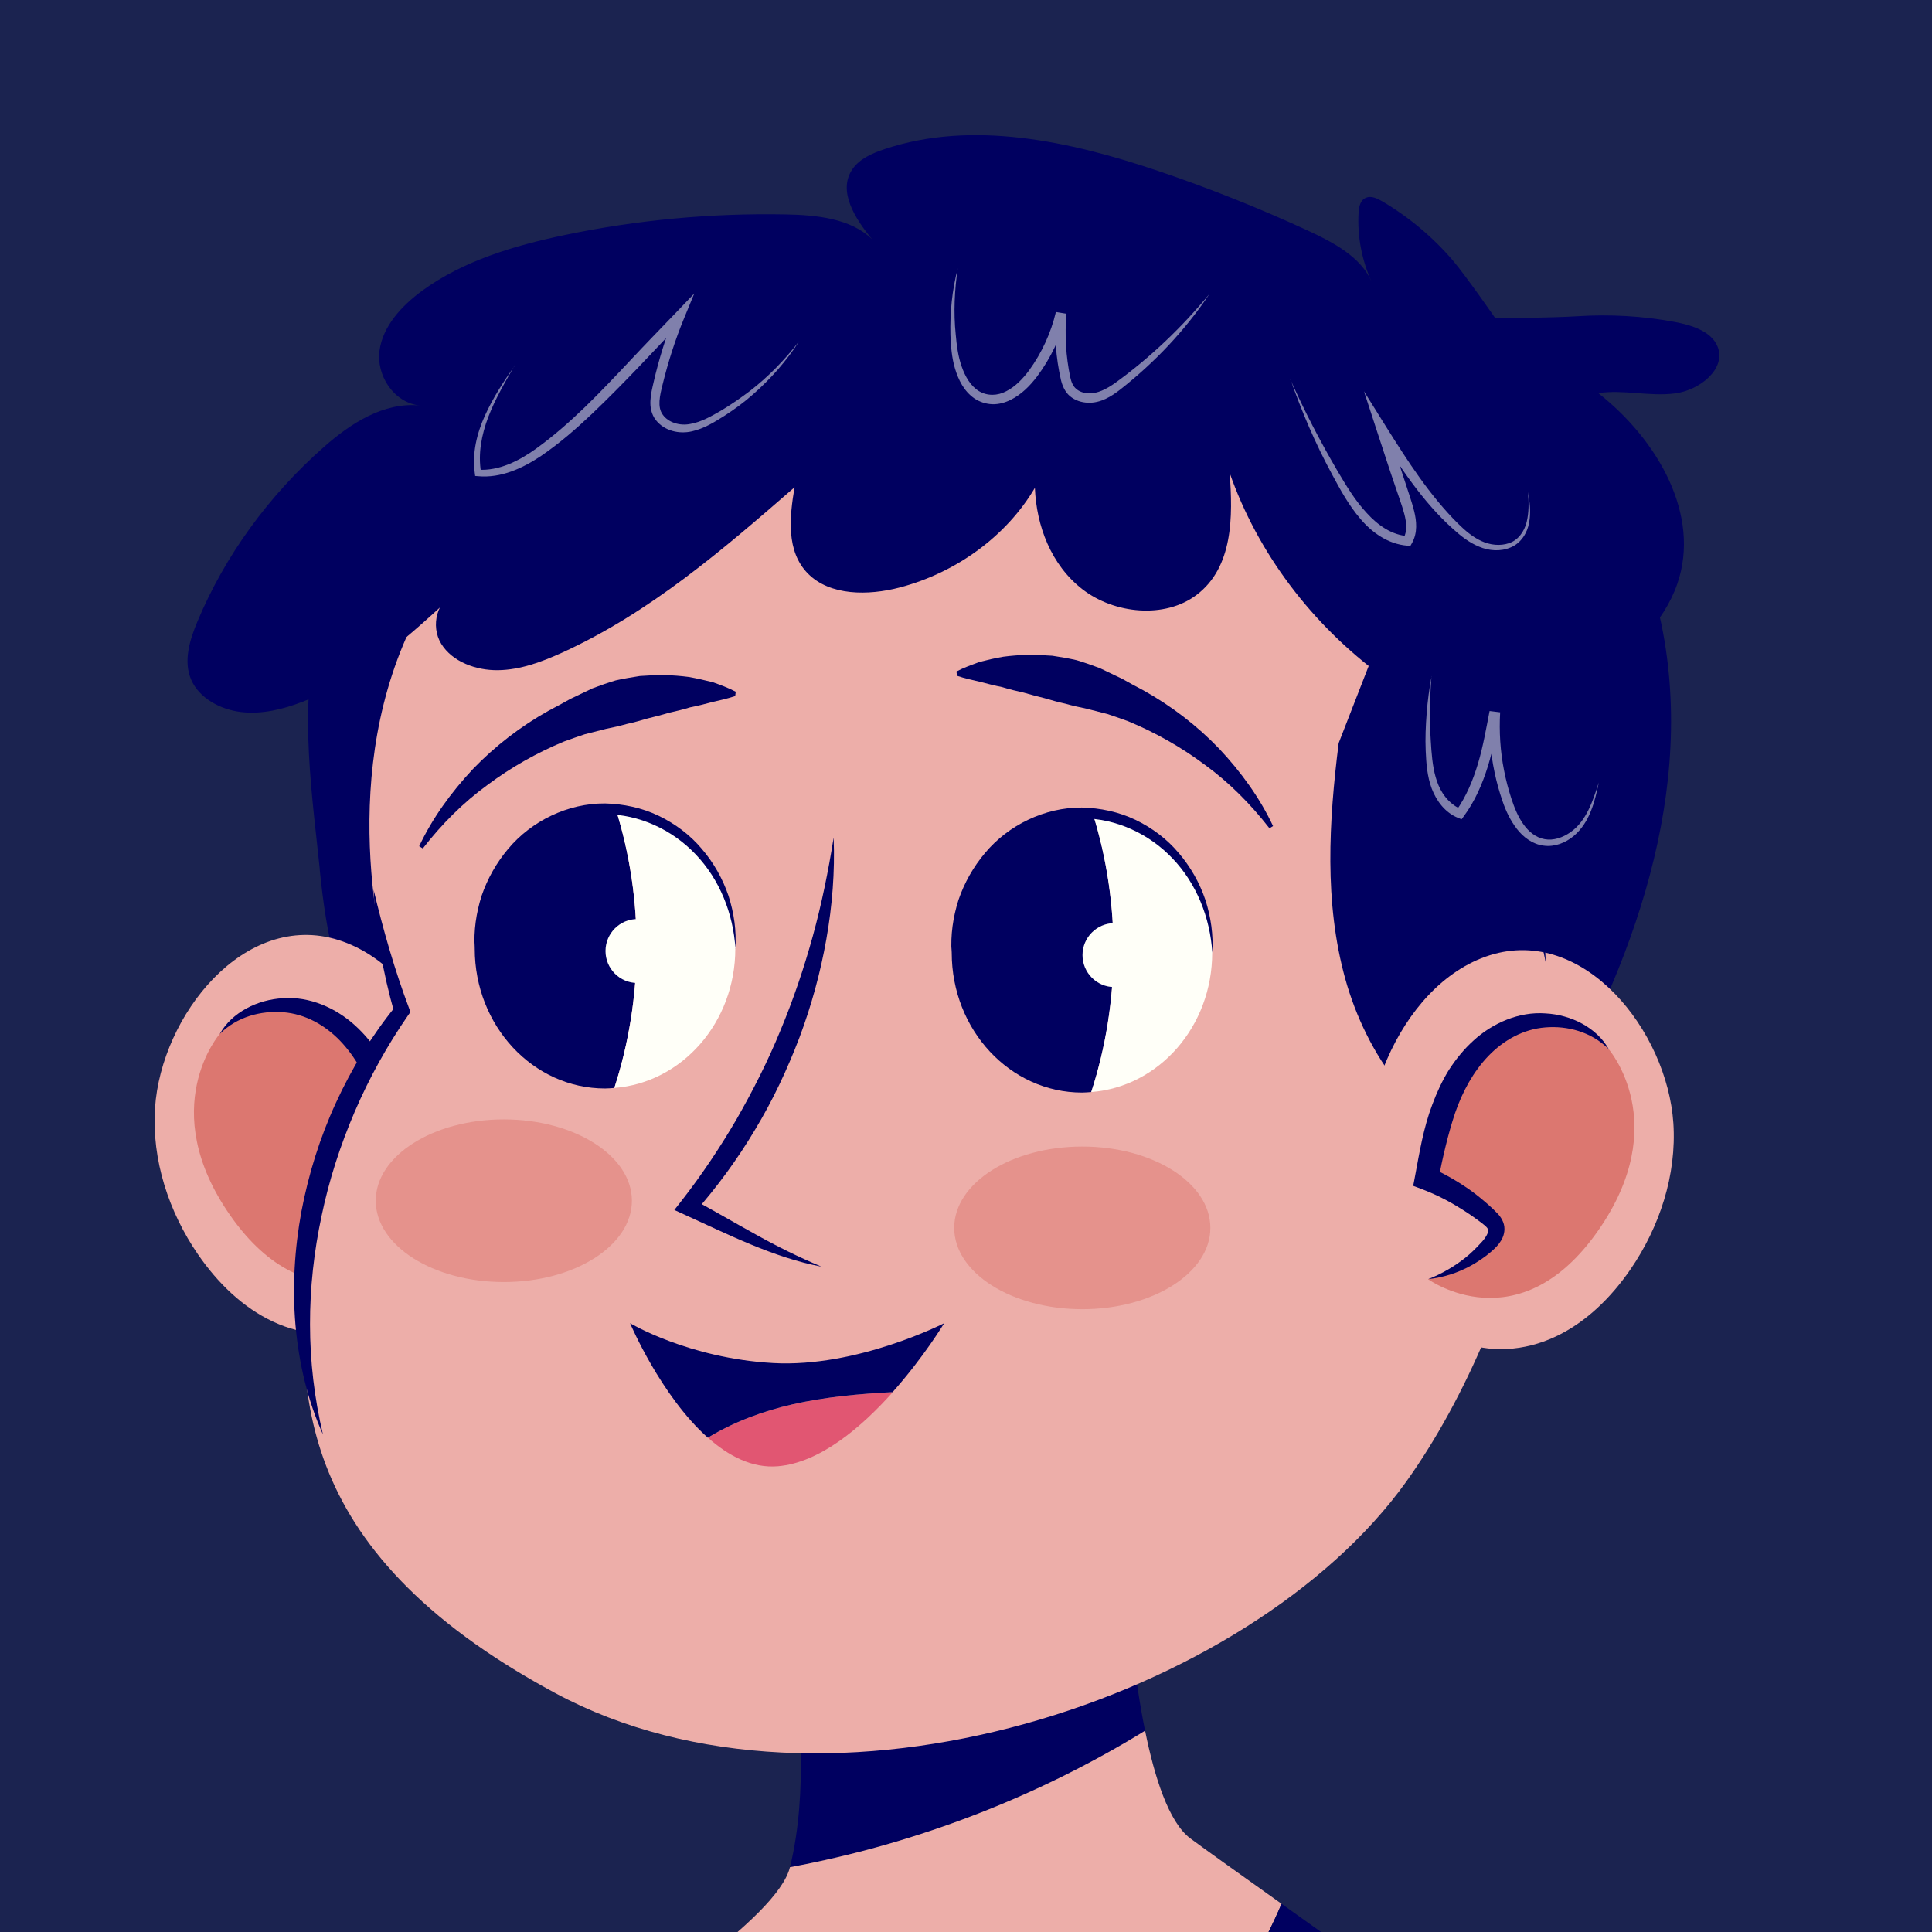
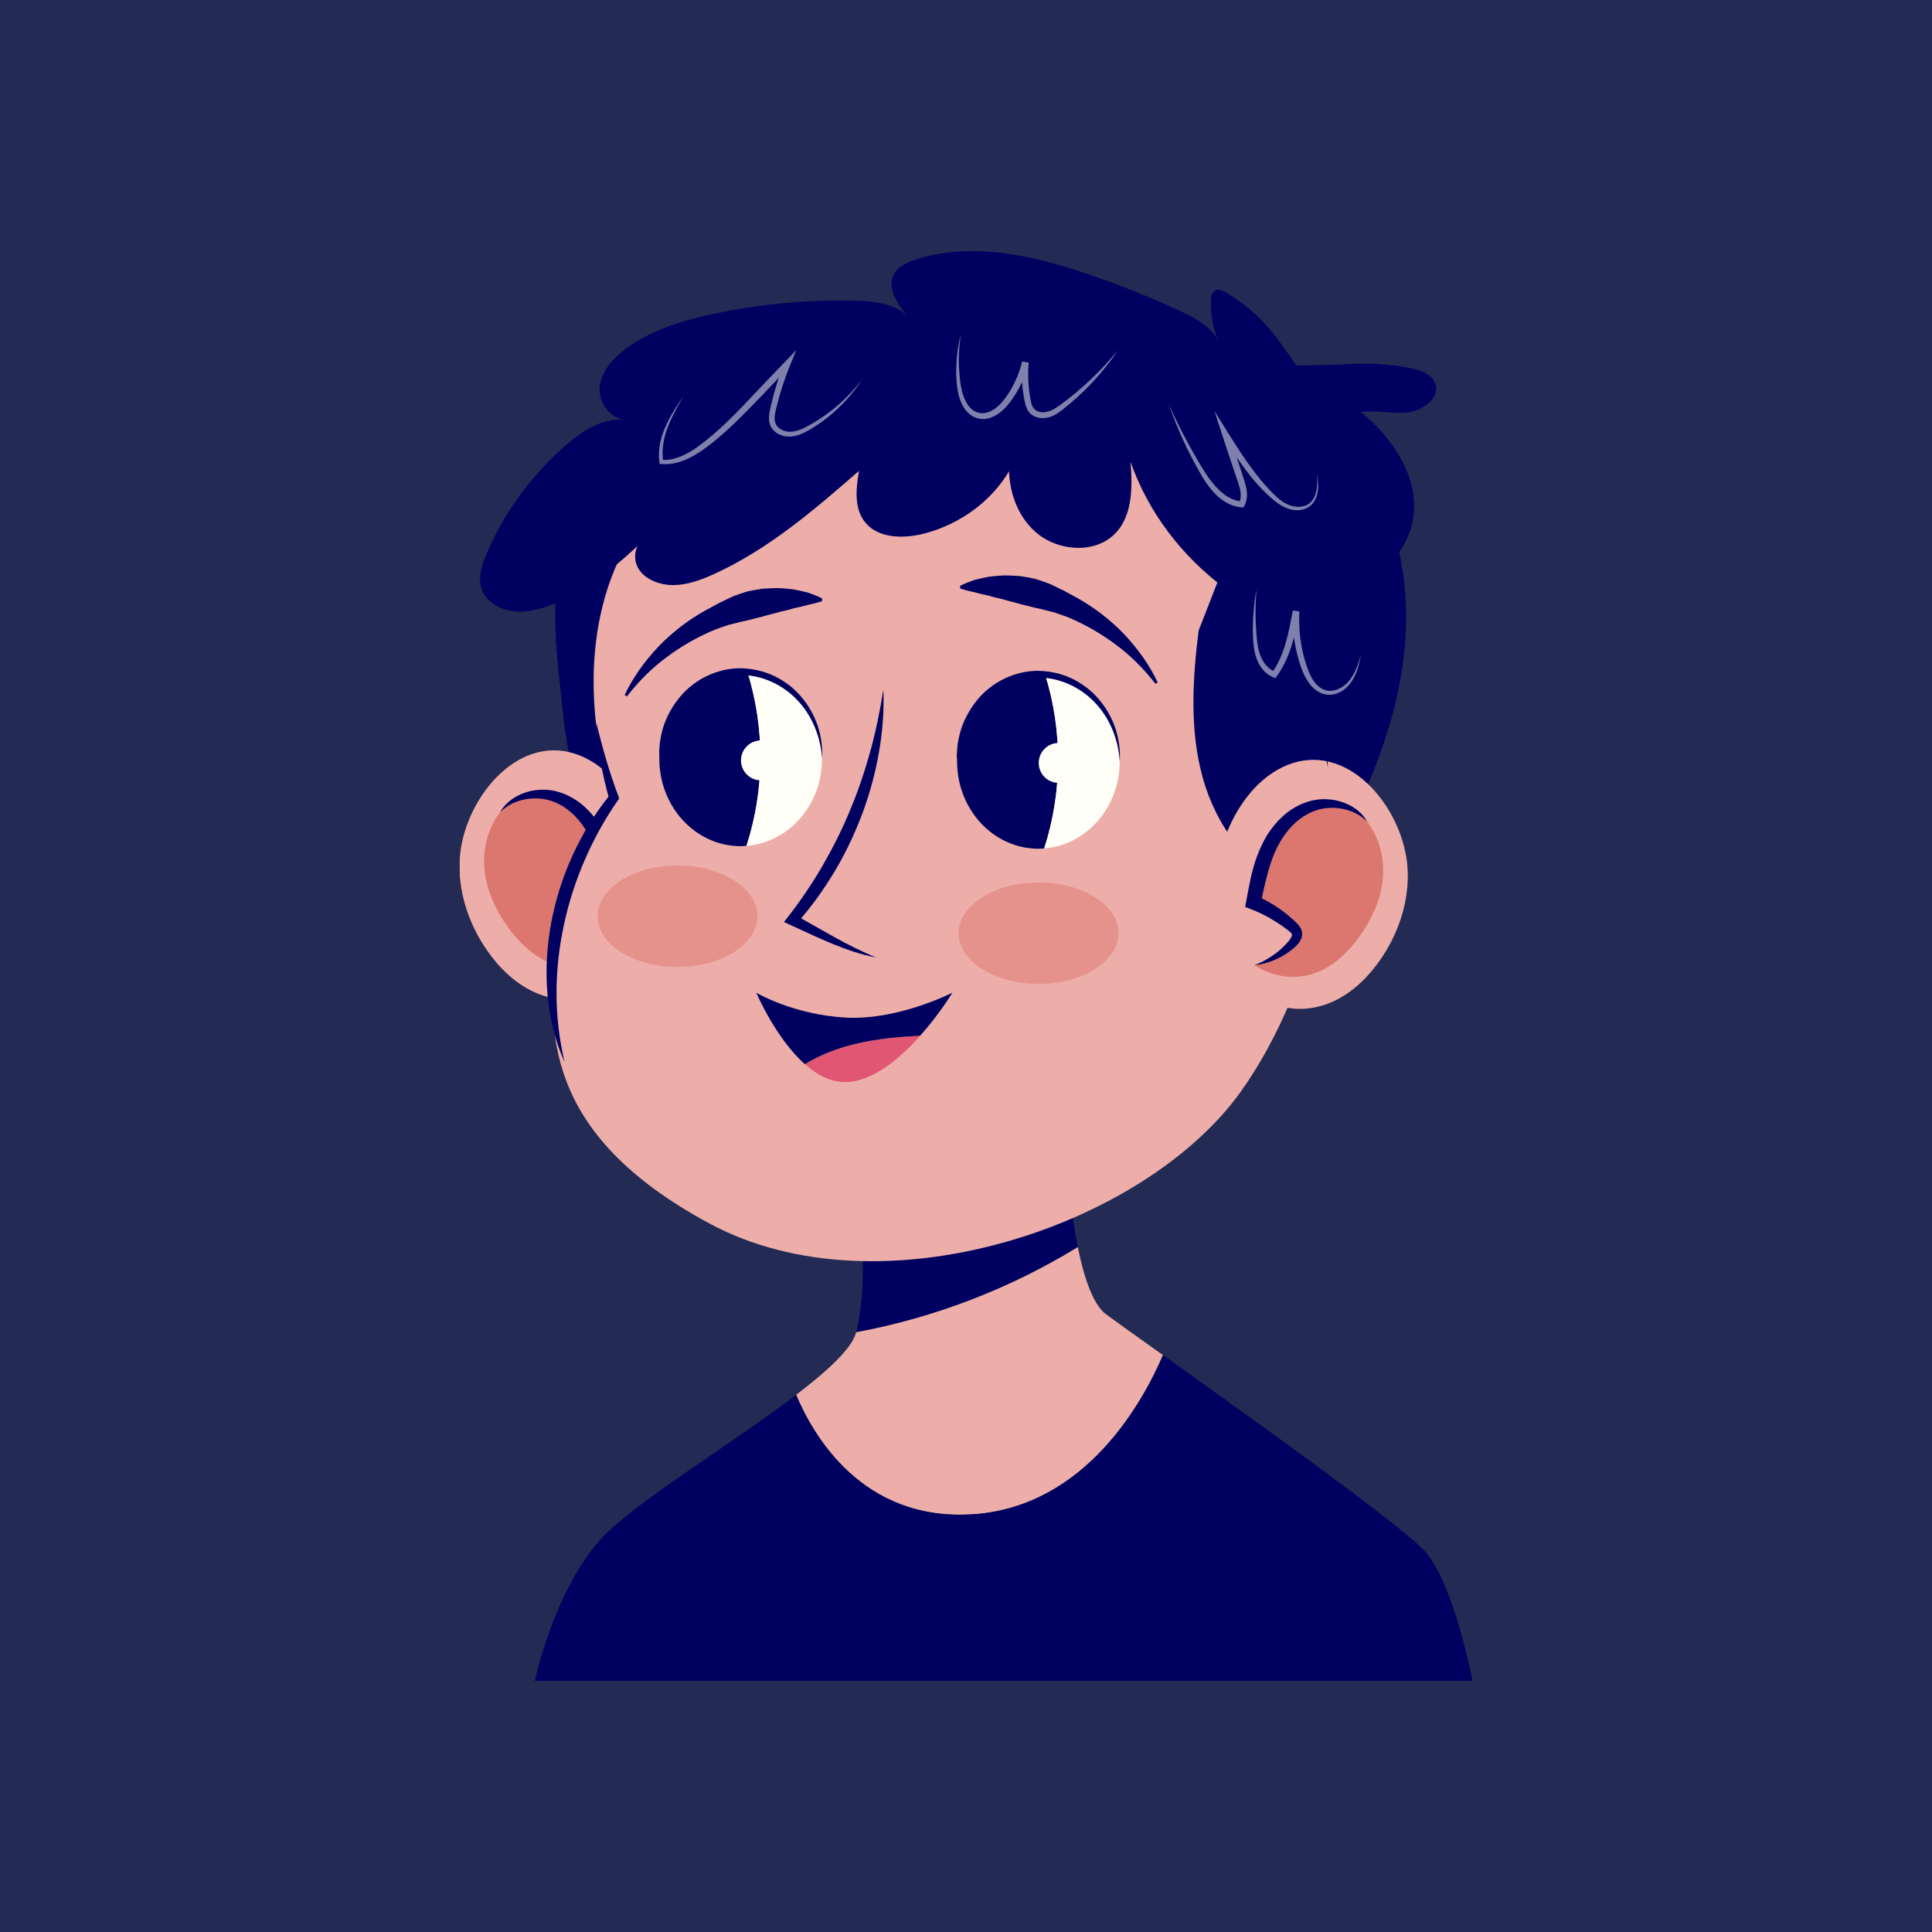
<svg xmlns="http://www.w3.org/2000/svg" viewBox="0 0 100 100">
-   <rect width="100" height="100" fill="#1b2350" />
-   <svg x="8" y="7" width="84" height="118.55" viewBox="0 0 150.65 212.62">
+   <rect width="100" height="100" fill="#232a54" />
+   <svg x="23.784" y="13" width="52.432" height="74.00" viewBox="0 0 150.65 212.62">
    <defs>
      <style>
      .cls-1, .cls-2 {
        mix-blend-mode: multiply;
      }

      .cls-1, .cls-2, .cls-3 {
        fill: #edaea9;
      }

      .cls-1, .cls-4 {
        opacity: .5;
      }

      .cls-5 {
        isolation: isolate;
      }

      .cls-6 {
        fill: #000060;
      }

      .cls-7 {
        fill: #e15672;
      }

      .cls-8 {
        fill: #fffff8;
      }
    </style>
    </defs>
    <g class="cls-5">
      <g id="Capa_1" data-name="Capa 1">
        <g>
          <g>
            <path class="cls-6" d="M90.51,137.38l-30.86,7.88s1.12,8.32-.67,15.53c11.64-2.16,22.88-6.48,32.97-12.67-1.09-5.35-1.44-10.74-1.44-10.74Z" />
            <path class="cls-3" d="M76.54,187.84c16.69-1.23,25.16-16.84,28.08-23.66-4.21-3-7.37-5.25-8.48-6.08-2-1.5-3.33-5.73-4.19-9.99-10.09,6.2-21.33,10.51-32.97,12.67,0,0,0,0,0,.01-.59,2.37-4.16,5.66-8.91,9.29,2.45,5.87,9.83,18.97,26.48,17.74Z" />
            <path class="cls-6" d="M143.67,193.47c-3.23-3.74-26.1-20.06-39.05-29.29-2.92,6.82-11.39,22.43-28.08,23.66-16.66,1.23-24.03-11.87-26.48-17.74-9.73,7.43-24.47,16.27-29.16,21.57-6.98,7.88-9.69,20.95-9.69,20.95h139.44s-2.7-14.19-6.98-19.15Z" />
          </g>
          <path class="cls-6" d="M15.33,68.17c.61,6.1,1.8,12.48,5.12,16.29.69.79,1.55,1.47,2.46,1.18.76-.24,1.35-1.11,1.83-1.99,1.97-3.6,2.92-8.05,3.42-12.43.87-7.61.5-15.38-1.05-22.54-.46-2.12-1.04-4.23-2.08-5.85-2.83-4.44-8.06-1.44-9.81,3.81-1.95,5.83-.47,15.67.12,21.54Z" />
          <g>
            <path class="cls-3" d="M.04,90.3c-.32,4.84,1.3,9.68,3.98,13.58,1.82,2.65,4.17,4.95,6.99,6.26,2.82,1.32,6.14,1.59,9.01.34,2.62-1.14,4.7-3.44,6.12-6.05,3.28-6.04,3.2-13.78.47-20.08-1.9-4.38-5.21-8.28-9.54-9.64C8.32,71.96.61,81.73.04,90.3Z" />
            <path class="cls-2" d="M22.81,104.79c-2.13-.52-4.09-1.64-5.59-3.18-.45-.47-.89-1.09-.69-1.73.11-.36.41-.63.69-.88,1.7-1.48,3.65-2.69,5.73-3.56-.56-2.89-1.12-5.81-2.41-8.43-1.29-2.62-3.41-4.95-6.24-5.88-2.83-.93-6.4-.15-8.24,2.28,0,0-6.02,6.89.98,16.89,7.39,10.55,15.76,4.49,15.76,4.49Z" />
            <path class="cls-6" d="M6.06,83.41c1.12-1.99,3.5-3.18,5.87-3.3,2.43-.18,4.88.89,6.66,2.51.9.81,1.67,1.75,2.31,2.76.63,1.02,1.12,2.11,1.53,3.2.82,2.2,1.19,4.46,1.6,6.64l.17.9-.82.31c-1.21.46-2.38,1.04-3.48,1.73-.56.33-1.1.7-1.63,1.09-.25.19-.55.41-.74.57-.2.18-.25.27-.28.36-.09.22.22.78.67,1.24.44.48.9.94,1.41,1.35,1.03.82,2.2,1.51,3.48,2.01-1.37-.15-2.74-.57-3.98-1.26-.62-.35-1.22-.74-1.77-1.21-.27-.23-.56-.48-.82-.82-.25-.33-.51-.78-.51-1.37,0-.6.35-1.13.63-1.42.3-.32.53-.52.8-.77.53-.48,1.08-.93,1.66-1.35,1.16-.83,2.41-1.54,3.72-2.14l-.65,1.21c-.43-2.18-.91-4.3-1.58-6.3-.69-1.99-1.68-3.82-3.09-5.29-1.41-1.46-3.23-2.49-5.29-2.65-2.04-.16-4.26.41-5.86,2Z" />
          </g>
          <path class="cls-3" d="M22.76,81.7S2.07,25.06,72.88,20.43c70.81-4.63,65.65,73.38,43.3,104.58-14.43,20.15-53.65,33.23-78.98,19.61-25.33-13.62-23.69-29.14-23.15-40.58s8.72-22.33,8.72-22.33Z" />
          <path class="cls-6" d="M20.32,69.99c.9,3.78,1.96,7.48,3.31,11.07l.12.33-.23.33c-1.94,2.8-3.59,5.79-4.93,8.9-1.34,3.12-2.39,6.36-3.08,9.67-.71,3.31-1.09,6.7-1.08,10.11,0,3.41.4,6.83,1.2,10.21-1.43-3.17-2.24-6.64-2.55-10.15-.3-3.51-.09-7.07.55-10.55.66-3.47,1.72-6.87,3.2-10.08,1.47-3.21,3.33-6.25,5.55-8.98l-.11.66c-1.07-3.77-1.77-7.64-1.94-11.52Z" />
          <path class="cls-6" d="M128.23,92.62c8.39-14.03,14.79-30.4,11.8-46.47-.73-3.92-2.11-7.91-4.99-10.67-3.82-3.66-9.83-5-15.12-4.74l-10,25.69c-.91,7.28-1.35,14.79.61,21.87,1.96,7.07,6.69,13.72,13.55,16.34" />
          <g>
            <path class="cls-3" d="M140.99,91.7c.32,4.84-1.3,9.68-3.98,13.58-1.82,2.65-4.17,4.95-6.99,6.26-2.82,1.32-6.14,1.59-9.01.35-2.62-1.14-4.7-3.44-6.12-6.05-3.28-6.04-3.2-13.78-.47-20.08,1.9-4.38,5.21-8.28,9.54-9.64,8.75-2.74,16.46,7.03,17.03,15.59Z" />
            <path class="cls-2" d="M118.22,106.2c2.13-.52,4.09-1.64,5.59-3.18.45-.47.89-1.09.69-1.73-.11-.36-.41-.63-.69-.88-1.7-1.48-3.65-2.69-5.73-3.56.56-2.89,1.12-5.81,2.41-8.43,1.29-2.62,3.41-4.95,6.24-5.88,2.83-.93,6.4-.15,8.24,2.28,0,0,6.02,6.89-.98,16.89-7.39,10.55-15.76,4.49-15.76,4.49Z" />
            <path class="cls-6" d="M134.97,84.82c-1.6-1.59-3.82-2.17-5.86-2-2.06.16-3.88,1.19-5.29,2.65-1.41,1.47-2.4,3.3-3.09,5.29-.67,2-1.15,4.12-1.58,6.3l-.65-1.21c1.31.59,2.56,1.31,3.72,2.14.58.42,1.13.88,1.66,1.35.27.25.5.45.8.77.28.29.64.82.63,1.42,0,.59-.26,1.04-.51,1.37-.26.34-.55.59-.82.82-.55.47-1.15.86-1.77,1.21-1.24.69-2.61,1.11-3.98,1.26,1.28-.5,2.45-1.19,3.48-2.01.51-.41.98-.88,1.41-1.35.45-.46.76-1.02.67-1.24-.03-.09-.08-.18-.28-.36-.19-.16-.48-.39-.74-.57-.53-.39-1.07-.75-1.63-1.09-1.1-.69-2.27-1.27-3.48-1.73l-.82-.31.17-.9c.41-2.18.77-4.45,1.6-6.64.41-1.1.9-2.18,1.53-3.2.65-1.01,1.41-1.95,2.31-2.76,1.77-1.62,4.23-2.69,6.66-2.51,2.37.12,4.75,1.31,5.87,3.3Z" />
          </g>
          <path class="cls-6" d="M137.15,42.74c-1.78.8-3.51,1.71-5.12,2.8-1.63,1.06-3.16,2.25-4.57,3.58-2.82,2.64-5.24,5.71-6.96,9.16-1.8,3.41-2.9,7.16-3.41,10.99-.26,1.92-.34,3.86-.26,5.8.05,1.94.31,3.88.7,5.8-.6-1.86-.97-3.81-1.19-5.76-.19-1.96-.19-3.94-.02-5.92.36-3.94,1.5-7.81,3.28-11.36,1.85-3.51,4.34-6.69,7.34-9.27,1.5-1.28,3.12-2.44,4.82-3.42,1.72-.96,3.51-1.79,5.38-2.38Z" />
          <path class="cls-6" d="M139.43,50.58c-1.81,1.67-3.43,3.51-4.8,5.52-1.36,2.01-2.51,4.15-3.38,6.4-.89,2.25-1.5,4.6-1.87,6.99l-.22,1.81-.1,1.82v1.83c.03.61.06,1.22.08,1.84-.13-.6-.25-1.21-.36-1.82l-.21-1.85-.04-1.86.09-1.87c.2-2.49.8-4.94,1.71-7.27.92-2.32,2.15-4.53,3.7-6.49l1.21-1.43,1.3-1.34,1.41-1.21c.49-.37,1-.73,1.5-1.09Z" />
          <g>
            <g>
              <path class="cls-6" d="M42.82,62.58c-.33-.03-.66-.05-1-.05-6.68,0-12.1,5.81-12.1,12.98s5.42,12.98,12.1,12.98c.29,0,.58-.03.86-.05,2.7-8.33,2.76-17.5.14-25.86Z" />
              <path class="cls-8" d="M53.92,75.51c0-6.81-4.88-12.38-11.1-12.93,2.62,8.36,2.57,17.53-.14,25.86,6.28-.48,11.23-6.08,11.23-12.93Z" />
            </g>
            <path class="cls-8" d="M47.8,75.73c0,1.64-1.33,2.97-2.97,2.97s-2.97-1.33-2.97-2.97,1.33-2.97,2.97-2.97,2.97,1.33,2.97,2.97Z" />
            <path class="cls-6" d="M53.92,75.51c-.2-3.28-1.48-6.44-3.69-8.75-2.19-2.31-5.26-3.72-8.41-3.73-3.16-.03-6.23,1.41-8.41,3.73-2.2,2.31-3.48,5.47-3.69,8.75-.11-1.64.13-3.31.64-4.91.54-1.58,1.38-3.07,2.47-4.36,2.17-2.59,5.54-4.23,8.98-4.21,1.71.04,3.42.4,4.97,1.14,1.54.74,2.93,1.78,4.02,3.08,1.1,1.28,1.94,2.77,2.48,4.36.51,1.59.75,3.26.63,4.91Z" />
          </g>
          <g>
            <g>
              <path class="cls-6" d="M87.1,62.96c-.33-.03-.66-.05-1-.05-6.68,0-12.1,5.81-12.1,12.98s5.42,12.98,12.1,12.98c.29,0,.58-.03.86-.05,2.7-8.33,2.76-17.5.14-25.86Z" />
              <path class="cls-8" d="M98.19,75.89c0-6.81-4.88-12.38-11.1-12.93,2.62,8.36,2.57,17.53-.14,25.86,6.28-.48,11.23-6.08,11.23-12.93Z" />
            </g>
            <path class="cls-8" d="M92.08,76.11c0,1.64-1.33,2.97-2.97,2.97s-2.97-1.33-2.97-2.97,1.33-2.97,2.97-2.97,2.97,1.33,2.97,2.97Z" />
            <path class="cls-6" d="M98.19,75.89c-.2-3.28-1.48-6.44-3.69-8.75-2.19-2.31-5.26-3.72-8.41-3.73-3.16-.03-6.23,1.41-8.41,3.73-2.2,2.31-3.48,5.47-3.69,8.75-.11-1.64.13-3.31.64-4.91.54-1.58,1.38-3.07,2.47-4.36,2.17-2.59,5.54-4.23,8.98-4.21,1.71.04,3.42.4,4.97,1.14,1.54.74,2.93,1.78,4.02,3.08,1.1,1.28,1.94,2.77,2.48,4.36.51,1.59.75,3.26.64,4.91Z" />
          </g>
          <path class="cls-6" d="M63.04,65.25c.12,3.13-.13,6.28-.68,9.39-.55,3.11-1.39,6.17-2.5,9.13-1.13,2.96-2.48,5.84-4.12,8.55-1.62,2.72-3.5,5.29-5.59,7.66l-.27-1.25c2.01,1.08,3.96,2.23,5.94,3.32,1.97,1.1,3.98,2.1,6.09,2.98-2.24-.42-4.42-1.18-6.53-2.05-2.11-.87-4.16-1.86-6.21-2.79l-.92-.42.65-.83c1.89-2.42,3.6-4.98,5.14-7.62,1.52-2.66,2.91-5.4,4.07-8.24,1.18-2.83,2.17-5.75,2.99-8.72.82-2.98,1.44-6.01,1.93-9.11Z" />
          <path class="cls-6" d="M24.56,66.01c1.23-2.62,2.97-5.01,4.99-7.17,2.05-2.13,4.43-3.97,7.05-5.43.66-.35,1.33-.7,1.99-1.08l2.05-.98c.71-.27,1.43-.52,2.16-.74.74-.17,1.49-.29,2.25-.41.76-.05,1.52-.09,2.28-.1.76.04,1.52.09,2.27.19.75.13,1.5.31,2.23.49.73.26,1.44.52,2.12.88l-.05.4c-.74.25-1.45.4-2.14.56-.7.19-1.38.36-2.05.49-.67.21-1.33.36-1.99.51-.65.2-1.3.36-1.95.52-.64.19-1.28.37-1.93.51-.64.18-1.29.33-1.95.46l-1.96.5c-.64.21-1.28.44-1.92.67-2.51,1.04-4.91,2.39-7.13,4.05-2.24,1.63-4.23,3.63-5.98,5.88l-.34-.21Z" />
          <path class="cls-6" d="M103.49,64.33c-1.75-2.25-3.74-4.25-5.98-5.88-2.22-1.66-4.62-3.01-7.13-4.05-.64-.23-1.28-.46-1.92-.67l-1.96-.5c-.66-.13-1.31-.28-1.95-.46-.65-.14-1.29-.32-1.93-.51-.65-.16-1.3-.33-1.95-.52-.66-.15-1.32-.3-1.99-.51-.67-.13-1.35-.31-2.05-.49-.7-.16-1.4-.31-2.14-.56l-.05-.4c.68-.36,1.4-.61,2.12-.88.73-.19,1.47-.36,2.23-.49.75-.1,1.51-.15,2.27-.19.76.01,1.52.05,2.28.1.75.11,1.5.24,2.25.41.73.22,1.45.47,2.16.74l2.05.98c.66.37,1.32.73,1.99,1.08,2.62,1.46,5.01,3.3,7.05,5.43,2.02,2.15,3.76,4.55,4.99,7.17l-.34.21Z" />
          <g>
            <path class="cls-7" d="M51.37,120.91c1.91,1.7,4.11,2.85,6.49,2.65,3.92-.33,7.78-3.64,10.67-6.88-3.12.16-6.24.44-9.28,1.13-2.76.63-5.47,1.63-7.87,3.1Z" />
            <path class="cls-6" d="M57.42,113.98c-7.84-.44-13.28-3.7-13.28-3.7,0,0,2.85,6.75,7.22,10.63,2.41-1.47,5.12-2.47,7.87-3.1,3.05-.69,6.16-.97,9.28-1.13,2.89-3.24,4.79-6.4,4.79-6.4,0,0-8.06,4.14-15.89,3.7Z" />
          </g>
          <ellipse class="cls-1" cx="86.12" cy="101.43" rx="11.89" ry="7.55" />
          <ellipse class="cls-1" cx="32.42" cy="98.91" rx="11.89" ry="7.55" />
          <path class="cls-6" d="M113.94,6.12c-.45-.26-1-.52-1.48-.32-.53.22-.66.84-.69,1.37-.13,2.19.29,4.41,1.21,6.43-.99-2.3-3.54-3.65-5.94-4.76-4.51-2.08-9.15-3.93-13.89-5.53-8.15-2.75-17.23-4.75-25.39-2.02-1.14.38-2.32.9-2.97,1.85-1.41,2.03.24,4.62,1.83,6.53-1.98-1.95-5.17-2.27-8.07-2.32-6.87-.13-13.76.51-20.46,1.91-4.71.98-9.44,2.4-13.23,5.16-1.94,1.42-3.67,3.31-3.98,5.57-.31,2.26,1.28,4.83,3.74,5.1-3.36-.34-6.44,1.68-8.88,3.83-5.14,4.52-9.19,10.09-11.75,16.19-.73,1.74-1.34,3.71-.59,5.44.73,1.68,2.65,2.75,4.6,2.99s3.93-.25,5.74-.95c5.63-2.16,10.07-6.25,14.36-10.24-1.91.73-2.51,3.2-1.49,4.86,1.02,1.66,3.21,2.48,5.28,2.45,2.07-.03,4.04-.77,5.9-1.61,8.2-3.73,14.97-9.59,21.62-15.37-.47,2.76-.8,5.94,1.24,8.01,2.04,2.07,5.6,2.06,8.53,1.29,5.29-1.39,9.92-4.8,12.54-9.25.14,3.52,1.49,7.16,4.43,9.43,2.94,2.27,7.62,2.75,10.58.51,3.4-2.57,3.38-7.28,3.07-11.33,2.59,7.41,7.61,14.09,14.23,18.94,3.81,2.8,8.72,5.07,13.43,3.9,2.44-.6,4.52-2.07,6.44-3.58,3.14-2.47,6.19-5.32,7.45-8.94,2.22-6.39-1.8-13.37-7.33-17.72,2.34-.35,4.75.33,7.1.03,2.35-.29,4.81-2.32,3.97-4.36-.58-1.41-2.38-1.98-3.99-2.28-2.95-.55-5.98-.72-8.98-.53-2.33.15-7.65.2-7.65.2,0,0-2.77-4-3.97-5.4-1.84-2.14-4.05-4-6.54-5.47Z" />
          <g class="cls-4">
            <path class="cls-8" d="M33.43,21.37c-.9,1.55-1.81,3.11-2.45,4.78-.63,1.66-.97,3.44-.67,5.15l-.27-.25c1.94.12,3.78-.81,5.37-1.95,1.61-1.16,3.12-2.49,4.56-3.88,1.44-1.4,2.82-2.86,4.21-4.34,1.38-1.48,2.79-2.92,4.19-4.38l1.73-1.81-.95,2.31c-.82,1.99-1.48,4.05-1.99,6.14-.26,1.04-.51,2.1.02,2.81.52.73,1.59,1.05,2.56.85.99-.17,1.94-.71,2.87-1.25.92-.55,1.81-1.17,2.67-1.82,1.71-1.32,3.23-2.89,4.56-4.61-1.18,1.84-2.64,3.49-4.29,4.94-.82.73-1.71,1.38-2.64,1.98-.92.58-1.88,1.19-3.04,1.45-1.14.26-2.52-.01-3.34-1.05-.41-.52-.54-1.21-.5-1.81.03-.61.17-1.15.29-1.68.49-2.14,1.15-4.25,1.96-6.3l.78.5c-2.77,2.94-5.51,5.91-8.46,8.72-1.48,1.4-3.02,2.74-4.72,3.9-1.69,1.13-3.72,2.09-5.88,1.88l-.24-.02-.03-.23c-.27-1.87.19-3.74.94-5.38.75-1.66,1.74-3.17,2.78-4.65Z" />
            <path class="cls-8" d="M74.56,12.34c-.3,2.04-.4,4.11-.19,6.15.09,1.02.22,2.03.55,2.97.32.93.83,1.82,1.6,2.29.77.47,1.73.45,2.55.01.83-.42,1.53-1.15,2.11-1.93,1.18-1.62,2.03-3.48,2.49-5.42l.98.16c-.17,1.96-.05,3.97.35,5.88.1.46.26.85.55,1.09.28.25.69.4,1.12.42.85.05,1.72-.41,2.51-.97,3.24-2.34,6.17-5.14,8.74-8.25-2.25,3.37-5.07,6.35-8.28,8.87-.8.62-1.8,1.27-3,1.22-.58-.02-1.18-.2-1.67-.61-.49-.42-.72-1.03-.84-1.54-.46-2.03-.61-4.1-.47-6.17l.98.16c-.51,2.07-1.45,4.03-2.72,5.73-.65.85-1.43,1.66-2.46,2.17-.51.25-1.09.42-1.69.4-.59-.02-1.18-.21-1.67-.54-.98-.68-1.48-1.74-1.79-2.75-.31-1.03-.39-2.1-.43-3.13-.05-2.09.15-4.17.68-6.18Z" />
            <path class="cls-8" d="M105.41,22.61c1.31,2.95,2.79,5.8,4.41,8.57.82,1.38,1.64,2.75,2.71,3.89,1.03,1.14,2.35,2.06,3.82,2.14l-.42.23c.36-.64.3-1.48.08-2.3-.22-.82-.55-1.68-.83-2.53-.59-1.7-1.13-3.42-1.7-5.13l-1.21-3.71,2.06,3.3c2,3.19,4.03,6.35,6.67,8.98.66.65,1.36,1.25,2.17,1.62.8.37,1.73.48,2.56.2.84-.27,1.42-1.07,1.64-1.96.22-.89.21-1.85.12-2.79.17.92.29,1.88.11,2.84-.16.94-.75,1.91-1.71,2.3-.94.41-2.03.32-2.94-.07-.93-.38-1.7-1-2.41-1.64-2.87-2.56-4.94-5.82-6.99-8.97l.85-.41c.58,1.71,1.17,3.41,1.72,5.12.27.86.58,1.69.81,2.61.22.9.34,2-.21,2.97l-.14.25-.28-.02c-1.8-.14-3.31-1.24-4.37-2.5-1.09-1.27-1.87-2.72-2.63-4.13-1.54-2.85-2.82-5.82-3.87-8.87Z" />
            <path class="cls-8" d="M118.54,50.21c-.09,1.15-.15,2.3-.16,3.45,0,1.15.07,2.3.15,3.44.09,1.14.24,2.27.67,3.27.42.99,1.18,1.84,2.12,2.2l-.5.15c.94-1.32,1.57-2.84,2.04-4.41.47-1.58.75-3.22,1.07-4.86l.98.12c-.1,1.8.01,3.61.36,5.38.17.89.4,1.76.68,2.62.28.85.61,1.68,1.11,2.38.49.7,1.17,1.26,1.99,1.4.81.15,1.68-.15,2.39-.65.72-.5,1.26-1.24,1.66-2.05.4-.81.69-1.7.97-2.57-.19.9-.39,1.81-.74,2.67-.34.86-.86,1.7-1.61,2.32-.74.61-1.74,1.02-2.76.88-1.03-.12-1.91-.79-2.5-1.56-.6-.78-1.02-1.66-1.32-2.55-.31-.89-.56-1.79-.75-2.71-.39-1.84-.54-3.73-.46-5.61l.98.12c-.29,1.65-.64,3.31-1.14,4.95-.51,1.63-1.2,3.24-2.24,4.64l-.2.27-.3-.12c-1.24-.49-2.04-1.6-2.47-2.73-.43-1.15-.51-2.35-.56-3.51-.05-1.16,0-2.33.09-3.48.09-1.16.24-2.31.46-3.44Z" />
          </g>
        </g>
      </g>
    </g>
  </svg>
</svg>
